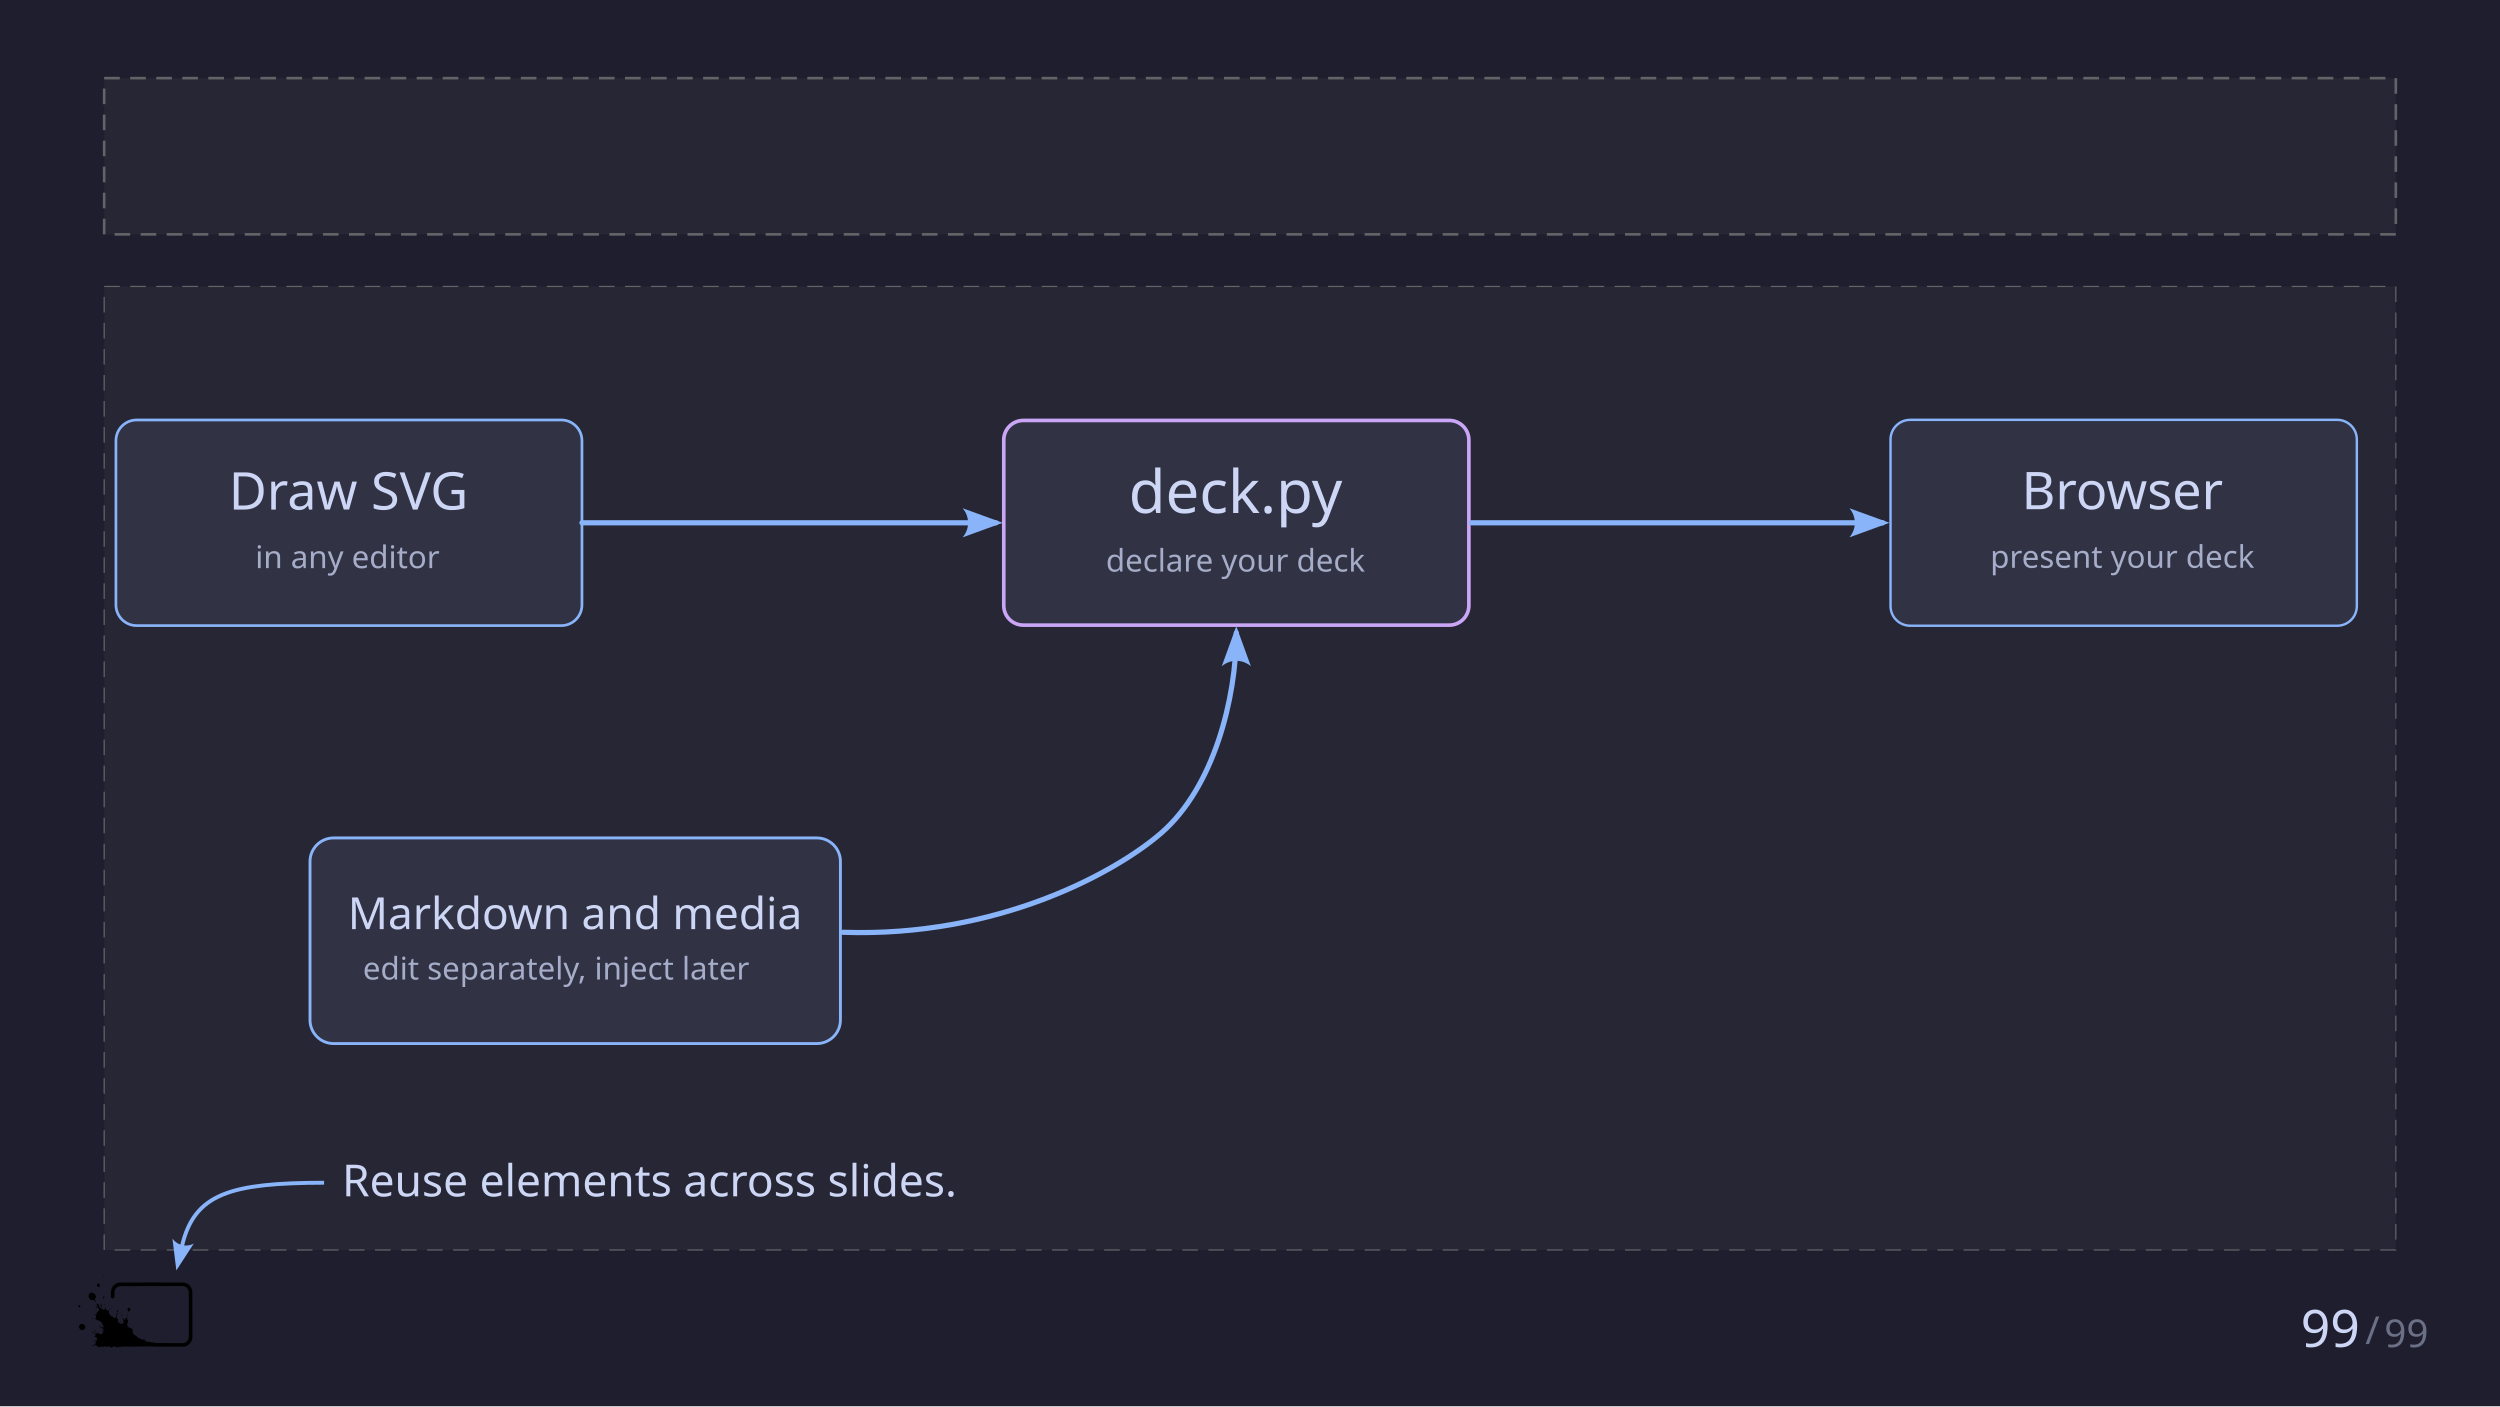
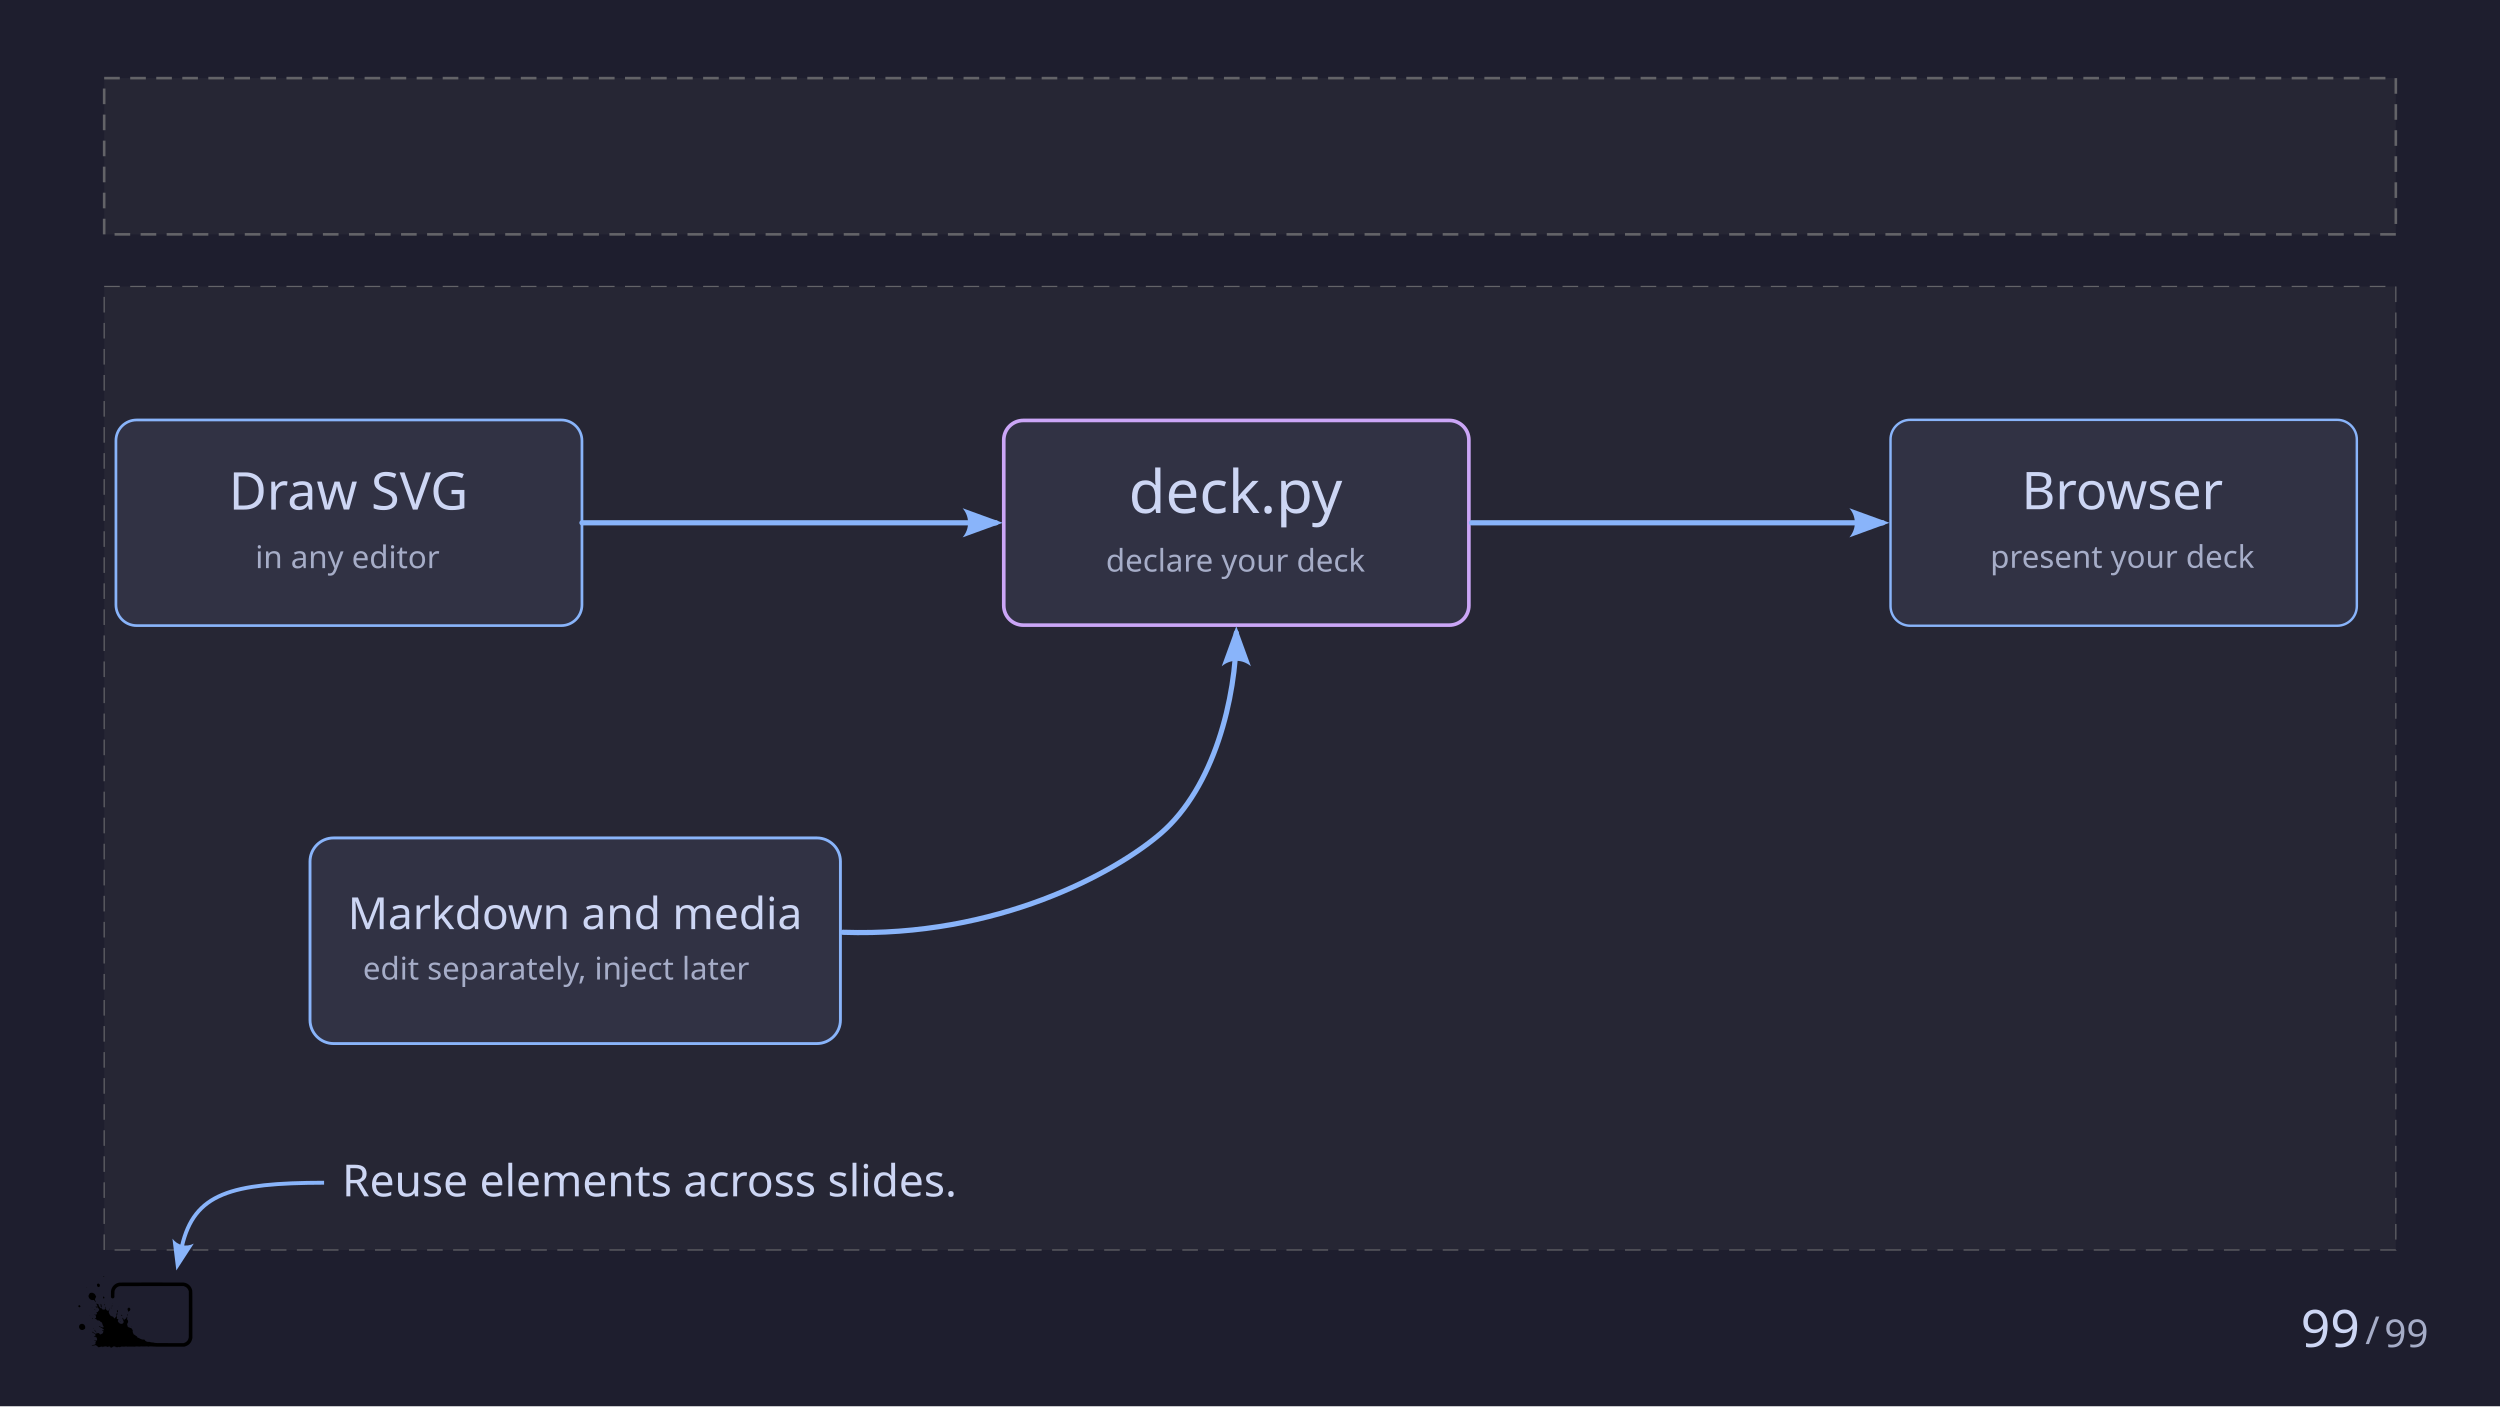
<svg xmlns="http://www.w3.org/2000/svg" xmlns:ns1="urn:inkflow" ns1:parent="content" viewBox="0 0 1920 1080" width="1920" height="1080" version="1.1" id="svg13">
  <g ns1:layout-src="./base" ns1:layout-hash="0e0184e9">
    <defs />
    <rect width="1920" height="1080" class="inkflow-fill-bg" />
  </g>
-   <g ns1:layout-src="./numbered" ns1:layout-hash="6a4a92fb">
+   <g ns1:layout-src="./numbered" ns1:layout-hash="fec6fc73">
    <defs />
    <text id="zone-slide-number" x="1812.359" y="1034.438" class="inkflow-fill-text-muted inkflow-fill-text inkflow-fill-code-text" text-anchor="end" font-size="39.664px" font-family="sans-serif" style="stroke-width: 1.417">99</text>
-     <text id="zone-slide-total" x="1831.157" y="1034.58" class="inkflow-fill-text-muted inkflow-fill-grey" font-size="29.64px" font-family="sans-serif" style="stroke-width: 1.059">99</text>
-     <text id="text1" x="1816.518" y="1032.25" class="inkflow-fill-text-muted inkflow-fill-grey" font-size="29.64px" font-family="sans-serif" style="stroke-width: 1.059">/</text>
+     <text id="zone-slide-total" x="1831.157" y="1034.58" class="inkflow-fill-text-muted" font-size="29.64px" font-family="sans-serif" style="stroke-width: 1.059">99</text>
+     <text id="text1" x="1816.518" y="1032.25" class="inkflow-fill-text-muted" font-size="29.64px" font-family="sans-serif" style="stroke-width: 1.059">/</text>
  </g>
  <g ns1:layout-src="./title" ns1:layout-hash="55fe2bf2">
    <defs />
    <rect id="zone-title" x="80" y="60" width="1760" height="120" />
  </g>
  <g ns1:layout-src="content" ns1:layout-hash="d783db6f">
    <defs />
    <rect id="zone-content" x="80" y="220" width="1760" height="740" style="stroke-width:0.943" />
  </g>
  <defs id="defs5">
    <marker style="overflow:visible" id="marker11" refX="5" refY="0" orient="auto-start-reverse" markerWidth="1" markerHeight="1" viewBox="0 0 1 1" preserveAspectRatio="xMidYMid">
      <path transform="scale(0.7)" d="M -2,-4 9,0 -2,4 c 2,-2.33 2,-5.66 0,-8 z" style="fill:context-stroke;fill-rule:evenodd;stroke:none" id="path11" />
    </marker>
    <marker style="overflow:visible" id="marker9" refX="5" refY="0" orient="auto-start-reverse" markerWidth="1" markerHeight="1" viewBox="0 0 1 1" preserveAspectRatio="xMidYMid">
      <path transform="scale(0.7)" d="M -2,-4 9,0 -2,4 c 2,-2.33 2,-5.66 0,-8 z" style="fill:context-stroke;fill-rule:evenodd;stroke:none" id="path9" />
    </marker>
    <marker style="overflow:visible" id="ConcaveTriangle" refX="0" refY="0" orient="auto-start-reverse" markerWidth="1" markerHeight="1" viewBox="0 0 1 1" preserveAspectRatio="xMidYMid">
      <path transform="scale(0.7)" d="M -2,-4 9,0 -2,4 c 2,-2.33 2,-5.66 0,-8 z" style="fill:context-stroke;fill-rule:evenodd;stroke:none" id="path7" />
    </marker>
    <style id="inkflow-preview">.inkflow-fill-bg { fill: #1e1e2e; }
.inkflow-stroke-bg { stroke: #1e1e2e; }
.inkflow-fill-surface { fill: #313244; }
.inkflow-stroke-surface { stroke: #313244; }
.inkflow-fill-border { fill: #585b70; }
.inkflow-stroke-border { stroke: #585b70; }
.inkflow-fill-text { fill: #cdd6f4; }
.inkflow-stroke-text { stroke: #cdd6f4; }
.inkflow-fill-text-muted { fill: #a6adc8; }
.inkflow-stroke-text-muted { stroke: #a6adc8; }
.inkflow-fill-accent { fill: #cba6f7; }
.inkflow-stroke-accent { stroke: #cba6f7; }
.inkflow-fill-accent-fg { fill: #11111b; }
.inkflow-stroke-accent-fg { stroke: #11111b; }
.inkflow-fill-code-bg { fill: #181825; }
.inkflow-stroke-code-bg { stroke: #181825; }
.inkflow-fill-code-text { fill: #cdd6f4; }
.inkflow-stroke-code-text { stroke: #cdd6f4; }
.inkflow-fill-red { fill: #f38ba8; }
.inkflow-stroke-red { stroke: #f38ba8; }
.inkflow-fill-orange { fill: #fab387; }
.inkflow-stroke-orange { stroke: #fab387; }
.inkflow-fill-yellow { fill: #f9e2af; }
.inkflow-stroke-yellow { stroke: #f9e2af; }
.inkflow-fill-green { fill: #a6e3a1; }
.inkflow-stroke-green { stroke: #a6e3a1; }
.inkflow-fill-teal { fill: #94e2d5; }
.inkflow-stroke-teal { stroke: #94e2d5; }
.inkflow-fill-blue { fill: #89b4fa; }
.inkflow-stroke-blue { stroke: #89b4fa; }
.inkflow-fill-purple { fill: #cba6f7; }
.inkflow-stroke-purple { stroke: #cba6f7; }
.inkflow-fill-pink { fill: #f5c2e7; }
.inkflow-stroke-pink { stroke: #f5c2e7; }
.inkflow-fill-grey { fill: #6c7086; }
.inkflow-stroke-grey { stroke: #6c7086; }
#zone-title, #zone-content { fill: #808080; fill-opacity: 0.08; stroke: #808080; stroke-opacity: 0.7; stroke-width: 2; stroke-dasharray: 12 8; }</style>
  </defs>
  <g id="box-svg" transform="translate(-431.0114,87.50203)" class="inkflow-stroke-blue">
    <rect x="520.041" y="235.041" width="357.919" height="157.919" rx="15.908" class="inkflow-fill-surface inkflow-stroke-border inkflow-stroke-blue" stroke-width="2.081" id="rect-svg" />
    <g id="g11" transform="translate(1.5258789e-5,-1.152344)">
      <text x="698.678" y="305" text-anchor="middle" font-family="sans-serif" font-size="40px" font-weight="bold" class="inkflow-fill-text inkflow-fill-code-text" id="text-svg" style="font-style: normal; font-variant: normal; font-weight: normal; font-stretch: normal; font-size: 40px; font-family: sans-serif; -inkscape-font-specification: 'sans-serif, Normal'; font-variant-ligatures: normal; font-variant-caps: normal; font-variant-numeric: normal; font-variant-east-asian: normal; text-anchor: middle; stroke: none">Draw SVG</text>
      <text x="697.869" y="350" text-anchor="middle" font-family="sans-serif" font-size="24px" class="inkflow-fill-text-muted" id="text-svg-sub" style="stroke:none">in any editor</text>
    </g>
  </g>
  <g id="box-deck" transform="translate(260.9884,-111.1556)">
    <rect x="509.899" y="434.056" width="357.203" height="157.203" rx="15.04" class="inkflow-fill-surface inkflow-stroke-accent" stroke-width="2.797" id="rect-deck" />
    <g id="g12" transform="translate(-12.12695,-14.86389)">
      <text x="700" y="520" text-anchor="middle" font-family="monospace" font-size="46px" class="inkflow-fill-text inkflow-fill-code-text" id="text-deck" style="font-style: normal; font-variant: normal; font-weight: normal; font-stretch: normal; font-size: 46px; font-family: sans-serif; -inkscape-font-specification: 'sans-serif, Normal'; font-variant-ligatures: normal; font-variant-caps: normal; font-variant-numeric: normal; font-variant-east-asian: normal; text-anchor: middle; stroke: none">deck.py</text>
      <text x="700" y="565" text-anchor="middle" font-family="sans-serif" font-size="24px" class="inkflow-fill-text-muted" id="text-deck-sub">declare your deck</text>
    </g>
  </g>
  <g id="box-md" transform="translate(-232.5193,-46.50386)" class="inkflow-stroke-blue">
    <rect x="470.608" y="690.041" width="407.352" height="157.919" rx="18.105" class="inkflow-fill-surface inkflow-stroke-border inkflow-stroke-blue" stroke-width="2.22" id="rect-md" />
    <g id="g14" transform="translate(-25.841,0.06022644)">
      <text x="700" y="760" text-anchor="middle" font-family="sans-serif" font-size="34px" font-weight="bold" class="inkflow-fill-text inkflow-fill-code-text" id="text-md" style="font-style: normal; font-variant: normal; font-weight: normal; font-stretch: normal; font-size: 34px; font-family: sans-serif; -inkscape-font-specification: 'sans-serif, Normal'; font-variant-ligatures: normal; font-variant-caps: normal; font-variant-numeric: normal; font-variant-east-asian: normal; text-anchor: middle; stroke: none">Markdown and media</text>
      <text xml:space="preserve" style="font-style:normal;font-variant:normal;font-weight:normal;font-stretch:normal;font-size:24px;line-height:normal;font-family:sans-serif;-inkscape-font-specification:'sans-serif, Normal';font-variant-ligatures:normal;font-variant-caps:normal;font-variant-numeric:normal;font-variant-east-asian:normal;text-decoration-color:#000000;writing-mode:lr-tb;direction:ltr;fill:none;stroke:none;stroke-width:4;stroke-linecap:round;stroke-miterlimit:3;stroke-dasharray:none" x="537.052" y="798.719" id="text-md-sub">
        <tspan id="tspan14" x="537.052" y="798.719" style="font-size: 24px" class="inkflow-fill-text-muted">edit separately, inject later</tspan>
      </text>
    </g>
  </g>
  <g id="box-browser" transform="translate(151.9882,-122.498)">
    <rect x="1299.936" y="444.936" width="358.127" height="158.127" rx="15.079" class="inkflow-fill-surface inkflow-stroke-border inkflow-stroke-blue" stroke-width="1.873" id="rect-browser" />
    <g id="g13" transform="translate(-12.05469,-6.416016)">
      <text x="1490" y="520" text-anchor="middle" font-family="sans-serif" font-size="40px" font-weight="bold" class="inkflow-fill-text inkflow-fill-code-text" id="text-browser" style="font-style: normal; font-variant: normal; font-weight: normal; font-stretch: normal; font-size: 40px; font-family: sans-serif; -inkscape-font-specification: 'sans-serif, Normal'; font-variant-ligatures: normal; font-variant-caps: normal; font-variant-numeric: normal; font-variant-east-asian: normal; text-anchor: middle; stroke: none">Browser</text>
      <text x="1490" y="565" text-anchor="middle" font-family="sans-serif" font-size="24px" class="inkflow-fill-text-muted" id="text-browser-sub">present your deck</text>
    </g>
  </g>
  <g id="inherit">
    <text xml:space="preserve" style="font-style: normal; font-variant: normal; font-weight: normal; font-stretch: normal; font-size: 34px; line-height: normal; font-family: sans-serif; -inkscape-font-specification: 'sans-serif, Normal'; font-variant-ligatures: normal; font-variant-caps: normal; font-variant-numeric: normal; font-variant-east-asian: normal; text-decoration-color: #000000; writing-mode: lr-tb; direction: ltr; stroke: none; stroke-width: 8; stroke-linecap: round" x="262.695" y="918.801" id="text-inherit" class="inkflow-fill-accent-fg">
      <tspan x="262.695" y="918.801" id="tspan6" class="inkflow-fill-text inkflow-fill-code-text">Reuse elements across slides.</tspan>
    </text>
    <path d="m 248.896,908.327 c -71.743,0.164 -99.766,8.07 -109.209,48.964" fill="none" stroke-width="3" id="path-inherit" style="marker-end: url(#ConcaveTriangle)" class="inkflow-stroke-blue" />
  </g>
  <path style="fill: none; stroke-width: 4; stroke-linecap: round; stroke-miterlimit: 3; stroke-dasharray: none; marker-end: url(#marker11)" d="m 446.948,401.502 317.939,10e-6" id="arrow-svg" class="inkflow-stroke-blue" />
  <path style="fill: none; stroke-width: 4; stroke-linecap: round; stroke-miterlimit: 3; stroke-dasharray: none; marker-end: url(#marker11)" d="m 1130.09,401.502 h 315.835" id="arrow-render" class="inkflow-stroke-blue" />
  <path style="fill: none; stroke-width: 4; stroke-linecap: round; stroke-dasharray: none; marker-end: url(#marker9)" d="m 647.481,715.996 c 118.678,4.062 208.91,-45.728 244.043,-75.986 40.787,-35.129 57.965,-103.907 57.965,-153.907" id="arrow-md" class="inkflow-stroke-blue" />
  <g ns1:overlay-src="footer" ns1:overlay-hash="f664c57d">
    <defs />
    <g class="inkflow-demo-logo-mark" transform="matrix(0.7161682,0,0,0.7161682,43.00572,966.5546)" id="demo-logo-mark">
      <g transform="translate(-148.5314,-96.87841)">
        <g transform="translate(3.746808,2.274717)">
          <path style="fill-opacity:1;stroke-width:0.372" d="m 203.569,189.978 c -0.189,-0.105 -0.434,-0.191 -0.544,-0.191 h -0.201 l 0.036,-0.375 c 0.048,-0.499 -0.137,-0.658 -0.611,-0.527 -0.191,0.053 -0.516,0.076 -0.721,0.051 -0.281,-0.034 -0.516,0.028 -0.954,0.25 l -0.582,0.295 -0.288,-0.167 c -0.858,-0.497 -0.907,-0.511 -1.749,-0.51 -0.46,3.7e-4 -1.081,0.066 -1.379,0.146 -0.298,0.08 -0.665,0.146 -0.816,0.147 -0.211,7.4e-4 -0.323,0.085 -0.486,0.361 l -0.212,0.36 -0.154,-0.237 c -0.085,-0.13 -0.248,-0.334 -0.364,-0.452 l -0.211,-0.215 -0.528,0.14 c -0.29,0.077 -0.763,0.141 -1.052,0.142 -0.38,7.4e-4 -0.64,0.069 -0.943,0.247 -0.231,0.135 -0.629,0.274 -0.885,0.31 l -0.466,0.064 -0.363,-0.344 c -0.2,-0.189 -0.585,-0.494 -0.856,-0.677 -0.271,-0.184 -0.722,-0.545 -1.003,-0.803 -0.359,-0.33 -0.594,-0.469 -0.79,-0.469 -0.652,0 -1.99,0.215 -2.527,0.405 -0.97,0.345 -2.362,0.082 -1.633,-0.308 0.11,-0.059 0.542,-0.17 0.96,-0.247 1.612,-0.297 2.119,-0.44 2.452,-0.694 0.488,-0.373 0.58,-0.629 0.441,-1.232 -0.178,-0.773 -0.148,-0.949 0.23,-1.327 0.454,-0.454 0.444,-0.677 -0.043,-0.925 -0.213,-0.109 -0.415,-0.243 -0.45,-0.299 -0.098,-0.158 -0.75,-0.459 -1.154,-0.532 -0.201,-0.036 -0.392,-0.109 -0.424,-0.161 -0.109,-0.177 0.784,-0.093 1.233,0.115 0.244,0.113 0.731,0.227 1.083,0.254 l 0.64,0.048 0.285,-0.301 c 0.393,-0.415 0.465,-1.123 0.17,-1.687 -0.115,-0.221 -0.209,-0.579 -0.209,-0.797 0,-0.596 -0.287,-0.802 -1.542,-1.108 -0.79,-0.193 -1.118,-0.322 -1.329,-0.524 -0.404,-0.387 -0.365,-0.509 0.139,-0.431 0.23,0.036 0.515,0.117 0.634,0.181 0.118,0.064 0.329,0.117 0.468,0.117 0.29,0 0.329,-0.196 0.119,-0.599 -0.112,-0.214 -0.112,-0.284 6e-4,-0.437 0.173,-0.237 0.171,-0.773 -0.005,-1.11 -0.216,-0.416 -0.544,-0.671 -1.289,-1.004 -1.102,-0.492 -2.597,-1.555 -2.472,-1.757 0.089,-0.144 0.518,-0.151 0.605,-0.009 0.036,0.058 0.338,0.236 0.67,0.396 0.333,0.16 1.018,0.599 1.523,0.976 0.504,0.377 1.09,0.737 1.3,0.8 l 0.383,0.115 0.26,-0.17 c 0.143,-0.094 0.348,-0.369 0.456,-0.613 l 0.196,-0.443 -0.18,-0.214 c -0.099,-0.117 0.05,-0.003 0.332,0.254 l 0.513,0.468 h 0.408 c 0.224,0 0.531,-0.073 0.682,-0.162 0.151,-0.089 0.343,-0.136 0.425,-0.105 0.083,0.032 0.313,0.349 0.512,0.705 0.522,0.933 0.819,1.105 1.314,0.758 0.144,-0.101 0.423,-0.213 0.62,-0.249 0.197,-0.036 0.525,-0.197 0.727,-0.358 0.203,-0.161 0.446,-0.293 0.54,-0.293 0.221,0 0.353,-0.169 0.436,-0.557 0.036,-0.171 0.219,-0.525 0.405,-0.787 0.186,-0.262 0.339,-0.552 0.339,-0.644 0,-0.092 -0.166,-0.292 -0.368,-0.443 -0.367,-0.275 -0.784,-0.712 -0.951,-0.997 -0.063,-0.107 -0.025,-0.201 0.134,-0.33 0.333,-0.27 0.69,-0.22 1.175,0.166 0.335,0.266 0.463,0.319 0.566,0.233 0.303,-0.251 0.06,-0.973 -0.327,-0.973 -0.083,0 -0.469,-0.308 -0.858,-0.685 -0.389,-0.377 -0.86,-0.751 -1.048,-0.83 -0.188,-0.08 -0.495,-0.259 -0.683,-0.4 -0.188,-0.14 -0.52,-0.303 -0.738,-0.361 -0.349,-0.093 -0.611,-0.253 -1.45,-0.883 -0.159,-0.119 -0.192,-0.217 -0.141,-0.418 0.102,-0.408 0.36,-0.327 1.235,0.388 l 0.797,0.651 0.425,-0.064 c 0.341,-0.051 0.475,-0.025 0.677,0.135 0.608,0.478 1.47,0.498 1.679,0.038 0.173,-0.379 -0.052,-1.099 -0.457,-1.461 -0.182,-0.162 -0.362,-0.439 -0.4,-0.614 -0.038,-0.175 -0.111,-0.344 -0.161,-0.375 -0.05,-0.031 -0.091,-0.28 -0.091,-0.554 0,-0.413 -0.05,-0.556 -0.295,-0.835 -0.176,-0.201 -0.295,-0.446 -0.295,-0.61 0,-0.327 -0.098,-0.461 -0.73,-1 -0.395,-0.336 -0.543,-0.405 -0.803,-0.375 l -0.319,0.037 -0.056,-0.352 c -0.083,-0.519 -0.349,-0.749 -0.962,-0.829 -0.289,-0.038 -0.678,-0.158 -0.863,-0.267 -0.268,-0.157 -0.434,-0.185 -0.804,-0.134 -0.579,0.08 -0.818,-0.039 -1.07,-0.534 -0.106,-0.208 -0.331,-0.495 -0.5,-0.637 l -0.307,-0.259 h -0.788 c -0.561,0 -0.777,-0.033 -0.75,-0.116 0.045,-0.135 0.183,-0.218 0.686,-0.416 0.236,-0.093 0.455,-0.288 0.626,-0.559 l 0.263,-0.417 -0.069,-0.452 c -0.038,-0.249 -0.076,-0.723 -0.086,-1.053 -0.019,-0.7 -0.102,-0.826 -0.852,-1.299 -0.6,-0.379 -0.985,-0.701 -0.985,-0.825 0,-0.19 0.477,-0.057 0.94,0.262 0.274,0.189 0.635,0.37 0.801,0.404 l 0.303,0.061 0.504,-0.768 c 0.277,-0.423 0.504,-0.862 0.504,-0.977 0,-0.115 -0.155,-0.427 -0.345,-0.694 -0.407,-0.572 -0.445,-0.785 -0.123,-0.686 0.122,0.037 0.425,0.092 0.673,0.121 l 0.452,0.053 0.213,-0.27 c 0.117,-0.149 0.213,-0.363 0.213,-0.475 0,-0.124 0.238,-0.426 0.605,-0.767 l 0.605,-0.562 -0.056,-0.622 c -0.045,-0.5 -0.104,-0.661 -0.297,-0.82 -0.132,-0.109 -0.298,-0.309 -0.368,-0.445 -0.571,-1.105 -1.749,-1.704 -1.938,-0.984 -0.065,0.247 -0.136,0.246 -0.451,-0.002 -0.402,-0.316 -0.678,-0.831 -0.603,-1.127 0.052,-0.207 0.105,-0.244 0.274,-0.191 0.116,0.036 0.338,0.173 0.495,0.304 0.385,0.322 0.929,0.286 1.131,-0.075 0.194,-0.347 0.09,-0.68 -0.382,-1.225 -0.216,-0.25 -0.393,-0.529 -0.393,-0.621 -3e-5,-0.091 -0.091,-0.406 -0.202,-0.698 -0.128,-0.337 -0.168,-0.566 -0.108,-0.625 0.158,-0.158 0.705,0.027 0.974,0.329 0.196,0.22 0.34,0.286 0.625,0.286 0.492,0 0.68,0.205 0.68,0.744 0,0.579 0.263,1.24 0.822,2.069 1.006,1.491 1.126,1.597 1.598,1.418 0.414,-0.157 0.521,-0.114 0.729,0.293 0.109,0.214 0.471,0.609 0.804,0.879 l 0.606,0.49 0.995,-0.022 c 0.556,-0.013 1.092,-0.075 1.215,-0.143 0.142,-0.078 0.274,-0.308 0.374,-0.652 l 0.154,-0.531 -0.152,-0.365 c -0.169,-0.405 -0.21,-1.621 -0.054,-1.621 0.054,0 0.099,0.095 0.099,0.21 0,0.115 0.083,0.348 0.185,0.517 0.102,0.169 0.214,0.551 0.25,0.849 0.175,1.443 0.467,1.964 1.472,2.63 0.923,0.611 1.679,0.515 1.898,-0.242 0.127,-0.438 0.691,-1.305 0.85,-1.305 0.051,0 0.068,0.055 0.039,0.123 -0.029,0.068 -0.251,0.633 -0.492,1.255 -0.61,1.574 -0.662,2.1 -0.275,2.757 0.195,0.331 0.489,1.054 0.553,1.36 0.037,0.179 0.214,0.472 0.392,0.65 0.178,0.178 0.353,0.416 0.389,0.528 0.129,0.408 0.446,0.694 0.841,0.761 0.215,0.036 0.553,0.195 0.752,0.353 0.277,0.22 0.464,0.287 0.798,0.287 0.583,0 0.796,0.132 1.007,0.622 0.246,0.572 0.958,1.445 1.178,1.445 0.106,0 0.295,-0.175 0.452,-0.418 0.149,-0.23 0.481,-0.618 0.738,-0.862 0.347,-0.329 0.486,-0.545 0.539,-0.837 0.039,-0.217 0.136,-0.466 0.215,-0.554 0.105,-0.117 0.149,-0.453 0.164,-1.226 l 0.02,-1.065 0.218,-0.218 c 0.12,-0.12 0.245,-0.328 0.279,-0.462 0.045,-0.18 0.11,-0.23 0.25,-0.194 l 0.189,0.049 -0.001,0.752 -0.001,0.752 -0.403,0.738 -0.403,0.738 0.226,0.9 0.226,0.9 -0.124,0.674 -0.124,0.674 0.222,0.18 c 0.17,0.138 0.361,0.174 0.819,0.155 l 0.597,-0.025 0.031,0.21 c 0.017,0.115 -0.105,0.519 -0.271,0.897 -0.391,0.891 -0.392,1.268 -0.006,1.639 0.162,0.156 0.295,0.353 0.295,0.44 0,0.285 0.297,0.587 0.693,0.705 0.292,0.087 0.391,0.169 0.392,0.323 0.002,0.236 0.683,0.846 0.945,0.846 0.095,0 0.314,-0.051 0.487,-0.114 l 0.315,-0.114 0.323,0.23 0.323,0.23 0.288,-0.165 c 0.158,-0.091 0.358,-0.165 0.444,-0.165 0.086,0 0.339,-0.107 0.563,-0.239 0.525,-0.308 0.939,-1.038 0.939,-1.658 0,-0.519 -0.242,-1.266 -0.447,-1.381 -0.094,-0.052 -0.144,-0.238 -0.144,-0.53 v -0.45 l -0.343,-0.314 -0.343,-0.314 -0.049,-0.807 c -0.04,-0.657 -0.022,-0.807 0.093,-0.807 0.201,0 0.798,0.817 0.995,1.361 0.297,0.819 0.619,1.495 0.713,1.495 0.05,0 0.119,-0.137 0.152,-0.304 0.1,-0.499 0.415,-0.838 0.997,-1.074 0.401,-0.163 0.648,-0.351 0.937,-0.714 0.216,-0.271 0.393,-0.535 0.393,-0.585 0,-0.051 0.112,-0.336 0.248,-0.634 0.283,-0.619 0.525,-0.678 0.672,-0.164 0.067,0.234 0.035,0.529 -0.128,1.167 -0.123,0.483 -0.19,0.961 -0.155,1.102 0.068,0.272 0.418,0.783 0.872,1.275 0.24,0.26 0.279,0.368 0.227,0.629 -0.035,0.173 -0.015,0.493 0.043,0.71 l 0.106,0.395 -0.193,0.261 c -0.294,0.398 -0.709,1.256 -0.709,1.467 0,0.103 -0.067,0.243 -0.148,0.311 -0.196,0.162 -0.187,0.288 0.06,0.853 0.127,0.29 0.203,0.658 0.195,0.942 -0.007,0.256 0.039,0.567 0.103,0.689 0.064,0.123 0.145,0.289 0.181,0.371 0.036,0.081 0.2,0.214 0.366,0.295 0.165,0.081 0.34,0.236 0.387,0.345 0.065,0.147 0.211,0.209 0.579,0.247 0.366,0.037 0.599,0.135 0.908,0.383 l 0.415,0.333 0.455,-0.062 0.455,-0.062 0.539,0.566 c 0.317,0.332 0.702,0.891 0.935,1.353 l 0.395,0.788 -0.054,0.832 -0.054,0.832 0.346,0.767 c 0.19,0.422 0.412,0.987 0.492,1.257 0.153,0.516 0.431,0.793 0.796,0.793 0.122,0 0.468,0.218 0.781,0.492 0.309,0.271 0.614,0.492 0.677,0.492 0.063,0 0.238,0.129 0.389,0.287 0.151,0.158 0.392,0.316 0.535,0.351 0.44,0.108 0.676,0.32 0.741,0.664 0.086,0.459 0.293,0.72 0.814,1.026 0.323,0.189 0.57,0.259 0.879,0.247 0.359,-0.014 0.456,0.024 0.59,0.229 0.24,0.366 0.652,0.58 2.011,1.042 l 1.231,0.418 0.923,-0.006 c 1.105,-0.007 1.72,0.199 1.896,0.638 0.06,0.151 0.15,0.363 0.2,0.471 0.093,0.204 1.187,0.917 1.707,1.113 0.78,0.294 1.656,0.42 2.16,0.311 l 0.498,-0.108 0.884,0.303 c 0.899,0.308 2.858,0.57 3.527,0.472 0.194,-0.029 0.465,0.037 0.753,0.181 0.875,0.439 2.122,0.473 17.484,0.479 l 14.179,0.005 0.64,-0.181 c 2.758,-0.779 4.717,-3.139 5.027,-6.057 0.067,-0.63 0.09,-9.087 0.07,-25.123 l -0.031,-24.173 -0.177,-0.591 c -0.725,-2.421 -2.422,-4.112 -4.866,-4.851 l -0.565,-0.171 -33.675,-0.028 c -24.105,-0.02 -33.912,0.003 -34.508,0.08 -2.34,0.305 -4.216,1.629 -5.228,3.69 -0.671,1.366 -0.707,1.604 -0.758,5.071 l -0.046,3.102 -0.184,0.36 c -0.634,1.242 -2.429,1.297 -3.25,0.1 l -0.237,-0.346 -0.03,-3.06 c -0.034,-3.399 0.033,-4.154 0.486,-5.521 1.311,-3.951 4.686,-6.722 8.8,-7.227 1.177,-0.144 67.306,-0.152 68.68,-0.008 4.075,0.427 7.556,3.237 8.842,7.136 0.596,1.807 0.562,0.146 0.562,27.324 v 24.961 l -0.18,0.817 c -0.444,2.02 -1.208,3.581 -2.495,5.097 -1.136,1.339 -3.288,2.65 -5.202,3.17 l -0.985,0.267 -14.228,-7.5e-4 c -15.013,-0.001 -19.266,-0.051 -19.724,-0.232 -0.435,-0.172 -3.852,-0.147 -3.998,0.029 -0.204,0.246 -0.558,0.263 -1.042,0.049 l -0.464,-0.205 -1.393,0.056 c -0.766,0.031 -1.459,0.06 -1.54,0.066 -0.081,0.006 -0.281,0.012 -0.443,0.014 -0.162,0.002 -0.561,0.006 -0.886,0.01 -0.325,0.004 -1.078,-0.029 -1.674,-0.073 -0.901,-0.066 -1.164,-0.052 -1.563,0.084 -0.283,0.097 -0.566,0.134 -0.689,0.091 -0.115,-0.04 -0.786,-0.08 -1.49,-0.089 -0.704,-0.009 -1.494,-0.051 -1.756,-0.092 -0.332,-0.052 -0.727,-0.022 -1.31,0.1 l -0.834,0.175 -1.644,-0.077 c -1.951,-0.091 -3.185,-0.091 -5.214,0.002 l -1.502,0.069 -0.257,-0.168 c -0.214,-0.14 -0.324,-0.151 -0.664,-0.063 -1.156,0.298 -3.467,0.35 -4.346,0.097 -0.349,-0.101 -0.97,0.074 -1.889,0.531 l -0.609,0.303 -0.355,-0.311 c -0.195,-0.171 -0.413,-0.311 -0.485,-0.311 -0.072,0 -0.301,0.136 -0.51,0.301 -0.262,0.208 -0.441,0.282 -0.58,0.24 -0.429,-0.132 -1.009,-0.163 -1.481,-0.079 -0.668,0.119 -0.771,0.082 -1.021,-0.362 -0.249,-0.442 -0.464,-0.542 -0.854,-0.394 -0.167,0.064 -0.542,0.079 -0.949,0.039 l -0.672,-0.066 -0.467,0.467 c -0.441,0.441 -1.208,0.846 -1.58,0.833 -0.093,-0.003 -0.323,-0.092 -0.512,-0.197 z m -15.8,-16.388 c -0.214,-0.131 -0.487,-0.402 -0.608,-0.601 -0.12,-0.199 -0.445,-0.592 -0.723,-0.873 -0.539,-0.546 -0.709,-1.046 -0.378,-1.115 0.182,-0.038 1.206,1.258 1.574,1.991 0.11,0.22 0.292,0.499 0.404,0.621 0.255,0.278 0.216,0.274 -0.269,-0.024 z m 5.361,-0.45 c 0,-0.057 0.044,-0.077 0.099,-0.043 0.054,0.034 0.099,0.08 0.099,0.104 0,0.024 -0.044,0.043 -0.099,0.043 -0.054,0 -0.099,-0.047 -0.099,-0.104 z m -21.17,-2.006 c -0.679,-0.188 -0.992,-0.384 -1.537,-0.96 -1.306,-1.381 -1.292,-3.503 0.032,-4.757 0.515,-0.488 1.451,-0.836 2.243,-0.834 0.522,0.001 1.609,0.392 2.075,0.747 0.542,0.413 1.066,1.283 1.265,2.1 l 0.17,0.7 -0.163,0.491 c -0.107,0.321 -0.141,0.623 -0.099,0.872 l 0.064,0.38 -0.277,0.098 c -0.153,0.054 -0.497,0.28 -0.765,0.502 -0.848,0.703 -1.97,0.95 -3.008,0.662 z m 12.857,-1.393 c -0.085,-0.085 -0.155,-0.218 -0.155,-0.295 0,-0.204 0.334,-0.173 0.536,0.05 0.301,0.332 -0.061,0.565 -0.381,0.245 z m 40.632,-2.423 c 0.07,-0.209 0.355,-0.334 0.478,-0.21 0.062,0.062 0.083,0.16 0.046,0.219 -0.091,0.147 -0.574,0.139 -0.525,-0.009 z m -1.795,-0.672 c 0,-0.054 0.044,-0.099 0.099,-0.099 0.054,0 0.099,0.044 0.099,0.099 0,0.054 -0.044,0.099 -0.099,0.099 -0.054,0 -0.099,-0.044 -0.099,-0.099 z m -9.63,-4.254 c -0.17,-0.17 -0.149,-0.571 0.029,-0.571 0.081,0 0.148,0.011 0.148,0.025 0,0.014 0.041,0.169 0.092,0.345 0.098,0.34 -0.033,0.438 -0.269,0.201 z m -30.046,-3.14 c -0.38,-0.204 -0.541,-0.426 -0.46,-0.637 0.082,-0.213 0.33,-0.172 0.707,0.116 0.218,0.166 0.338,0.341 0.338,0.492 0,0.273 -0.119,0.279 -0.585,0.029 z m -2.992,-3.011 c -0.036,-0.036 -0.066,-0.125 -0.066,-0.197 0,-0.202 0.275,-0.156 0.394,0.066 0.088,0.164 0.075,0.197 -0.079,0.197 -0.101,0 -0.214,-0.03 -0.25,-0.066 z m 34.223,-2.5e-4 c -0.172,-0.069 -0.416,-0.565 -0.416,-0.845 0,-0.295 0.173,-0.468 0.468,-0.468 0.333,0 0.67,0.755 0.502,1.125 -0.11,0.242 -0.278,0.299 -0.554,0.188 z m 5.915,-0.492 c -0.099,-0.258 0.145,-1.236 0.363,-1.453 0.154,-0.154 0.222,-0.171 0.316,-0.077 0.094,0.094 0.094,0.216 0.001,0.564 -0.065,0.244 -0.119,0.529 -0.119,0.632 0,0.198 -0.243,0.498 -0.404,0.498 -0.052,0 -0.123,-0.074 -0.158,-0.164 z m -16.81,-0.492 c -0.035,-0.09 -0.017,-0.21 0.039,-0.266 0.07,-0.07 0.102,-0.019 0.102,0.164 0,0.304 -0.049,0.339 -0.14,0.102 z m 2.356,-2.199 c -0.034,-0.054 -0.014,-0.099 0.043,-0.099 0.057,0 0.104,0.044 0.104,0.099 0,0.054 -0.02,0.099 -0.043,0.099 -0.024,0 -0.071,-0.044 -0.104,-0.099 z m 3.657,-0.594 c 0.038,-0.299 0.004,-0.571 -0.102,-0.824 -0.227,-0.544 -0.208,-1.289 0.039,-1.536 0.444,-0.444 0.844,-0.051 0.96,0.944 l 0.047,0.403 -0.293,0.336 c -0.161,0.185 -0.386,0.513 -0.5,0.73 l -0.207,0.394 z m 11.835,-1.109 c -0.029,-0.449 -0.104,-0.71 -0.272,-0.947 -0.128,-0.18 -0.25,-0.488 -0.271,-0.685 -0.021,-0.197 -0.064,-0.524 -0.095,-0.727 -0.079,-0.519 0.005,-0.76 0.408,-1.174 0.431,-0.442 1.154,-0.719 1.464,-0.56 0.445,0.228 0.858,0.726 1.001,1.207 0.204,0.686 0.186,0.859 -0.162,1.543 l -0.307,0.604 -0.522,0.231 c -0.378,0.167 -0.607,0.354 -0.83,0.679 -0.169,0.246 -0.323,0.448 -0.341,0.448 -0.018,0 -0.051,-0.279 -0.072,-0.62 z m -35.044,-1.308 c -0.071,-0.086 -0.342,-0.263 -0.603,-0.396 -0.281,-0.142 -0.474,-0.307 -0.474,-0.404 0,-0.09 -0.1,-0.272 -0.222,-0.404 l -0.222,-0.24 0.517,0.316 c 0.284,0.174 0.517,0.348 0.517,0.388 0,0.04 0.159,0.258 0.352,0.484 0.194,0.226 0.332,0.412 0.307,0.412 -0.025,0 -0.103,-0.07 -0.174,-0.155 z m 15.312,-1.888 c 0.109,-0.614 0.159,-0.714 0.357,-0.714 0.105,0 0.19,0.024 0.19,0.052 0,0.106 -0.497,1.031 -0.554,1.031 -0.032,0 -0.029,-0.166 0.007,-0.369 z m 2.06,-0.186 c 0.034,-0.251 0.067,-0.639 0.072,-0.862 l 0.01,-0.405 0.141,0.64 c 0.144,0.655 0.076,1.083 -0.172,1.083 -0.079,0 -0.095,-0.14 -0.051,-0.457 z m -21.279,-1.291 c -0.264,-0.257 -0.345,-0.349 -0.179,-0.203 0.166,0.146 0.423,0.311 0.572,0.367 0.149,0.056 0.271,0.147 0.271,0.203 0,0.199 -0.191,0.093 -0.664,-0.367 z m 9.926,0.197 c -0.285,-0.624 -0.415,-1.16 -0.385,-1.588 0.018,-0.25 -0.03,-0.604 -0.106,-0.785 -0.11,-0.262 -0.115,-0.395 -0.024,-0.647 0.063,-0.174 0.115,-0.413 0.115,-0.531 0,-0.148 0.06,-0.215 0.194,-0.215 0.152,0 0.23,0.124 0.359,0.566 0.091,0.311 0.161,0.689 0.157,0.839 -0.004,0.15 0.084,0.479 0.195,0.731 0.163,0.368 0.191,0.573 0.141,1.046 -0.089,0.853 -0.396,1.13 -0.646,0.584 z m -23.754,-0.151 c -0.368,-0.305 -0.869,-0.955 -0.869,-1.129 0,-0.146 0.543,-0.701 0.962,-0.982 l 0.223,-0.15 0.409,0.283 c 0.666,0.461 0.966,0.81 0.966,1.124 0,0.156 -0.055,0.328 -0.123,0.383 -0.068,0.054 -0.284,0.233 -0.481,0.398 -0.422,0.352 -0.726,0.373 -1.088,0.074 z m 35.292,-1.153 0.025,-0.64 h 0.246 c 0.204,0 0.251,0.053 0.276,0.312 0.023,0.237 -0.043,0.391 -0.271,0.64 l -0.302,0.328 z m 7.459,0.246 c 0,-0.081 0.067,-0.148 0.148,-0.148 0.081,0 0.148,0.067 0.148,0.148 0,0.081 -0.067,0.148 -0.148,0.148 -0.081,0 -0.148,-0.067 -0.148,-0.148 z m -15.174,-1.304 c -0.244,-0.57 -0.298,-1.208 -0.109,-1.281 0.234,-0.09 0.443,0.241 0.525,0.832 0.137,0.989 -0.083,1.227 -0.417,0.449 z m 8.38,-1.146 c 0,-0.075 0.067,-0.191 0.148,-0.258 l 0.148,-0.123 v 0.258 c 0,0.164 -0.054,0.258 -0.148,0.258 -0.081,0 -0.148,-0.061 -0.148,-0.136 z m -8.665,-1.292 c 0,-0.081 0.044,-0.148 0.099,-0.148 0.054,0 0.099,0.067 0.099,0.148 0,0.081 -0.044,0.148 -0.099,0.148 -0.054,0 -0.099,-0.067 -0.099,-0.148 z m -9.446,-0.896 c -0.168,-0.141 -0.502,-0.561 -0.742,-0.931 -0.252,-0.389 -0.605,-0.786 -0.835,-0.938 l -0.399,-0.264 -1.009,0.066 -1.009,0.066 -0.591,-0.296 c -0.325,-0.163 -0.64,-0.297 -0.7,-0.299 -0.166,-0.005 -1.005,-0.773 -1.429,-1.31 -0.208,-0.263 -0.425,-0.663 -0.484,-0.89 -0.059,-0.227 -0.197,-0.636 -0.308,-0.91 -0.222,-0.55 -0.217,-0.588 0.263,-1.866 0.174,-0.462 0.385,-0.811 0.641,-1.058 0.241,-0.232 0.407,-0.497 0.447,-0.714 l 0.065,-0.345 h 0.469 c 0.258,0 0.787,-0.072 1.175,-0.159 l 0.705,-0.159 0.562,0.247 c 0.309,0.136 0.717,0.298 0.907,0.36 0.635,0.207 1.508,0.91 1.672,1.345 0.082,0.218 0.293,0.612 0.469,0.875 0.176,0.264 0.32,0.535 0.32,0.603 0,0.068 0.114,0.259 0.253,0.424 0.172,0.205 0.233,0.365 0.19,0.5 -0.035,0.109 -0.097,0.199 -0.139,0.199 -0.099,0 -0.305,0.453 -0.305,0.672 0,0.094 -0.205,0.516 -0.457,0.938 -0.616,1.036 -0.611,1.277 0.06,2.566 0.624,1.198 0.71,1.413 0.598,1.482 -0.048,0.029 -0.224,-0.062 -0.392,-0.204 z m 8.451,-4 c -0.117,-0.229 -0.297,-0.53 -0.401,-0.671 -0.149,-0.202 -0.168,-0.308 -0.091,-0.511 0.122,-0.322 0.489,-0.668 0.707,-0.668 0.237,0 0.9,0.761 0.841,0.966 -0.026,0.092 -0.103,0.366 -0.17,0.61 -0.23,0.835 -0.55,0.934 -0.886,0.274 z m -17.836,-11.058 c -0.307,-0.266 -0.365,-0.572 -0.099,-0.52 0.174,0.034 0.459,0.507 0.402,0.667 -0.017,0.048 -0.154,-0.018 -0.302,-0.146 z m -0.566,-0.933 c 0,-0.054 0.044,-0.099 0.099,-0.099 0.054,0 0.099,0.044 0.099,0.099 0,0.054 -0.044,0.099 -0.099,0.099 -0.054,0 -0.099,-0.044 -0.099,-0.099 z m 13.096,-0.003 c -0.081,-0.054 -0.333,-0.146 -0.56,-0.206 -0.227,-0.059 -0.475,-0.18 -0.553,-0.27 -0.245,-0.284 -0.668,-1.671 -0.597,-1.963 0.141,-0.586 0.411,-0.961 0.85,-1.18 0.662,-0.33 0.877,-0.29 1.524,0.287 0.312,0.278 0.602,0.537 0.644,0.574 0.135,0.12 0.258,1.592 0.152,1.824 -0.054,0.118 -0.228,0.291 -0.387,0.385 -0.159,0.094 -0.36,0.279 -0.446,0.41 -0.166,0.253 -0.382,0.301 -0.626,0.138 z m 5.355,-11.079 c -0.214,-0.327 -0.056,-0.734 0.285,-0.734 0.299,0 0.465,0.175 0.465,0.492 0,0.513 -0.473,0.666 -0.75,0.242 z" />
        </g>
      </g>
    </g>
  </g>
</svg>
